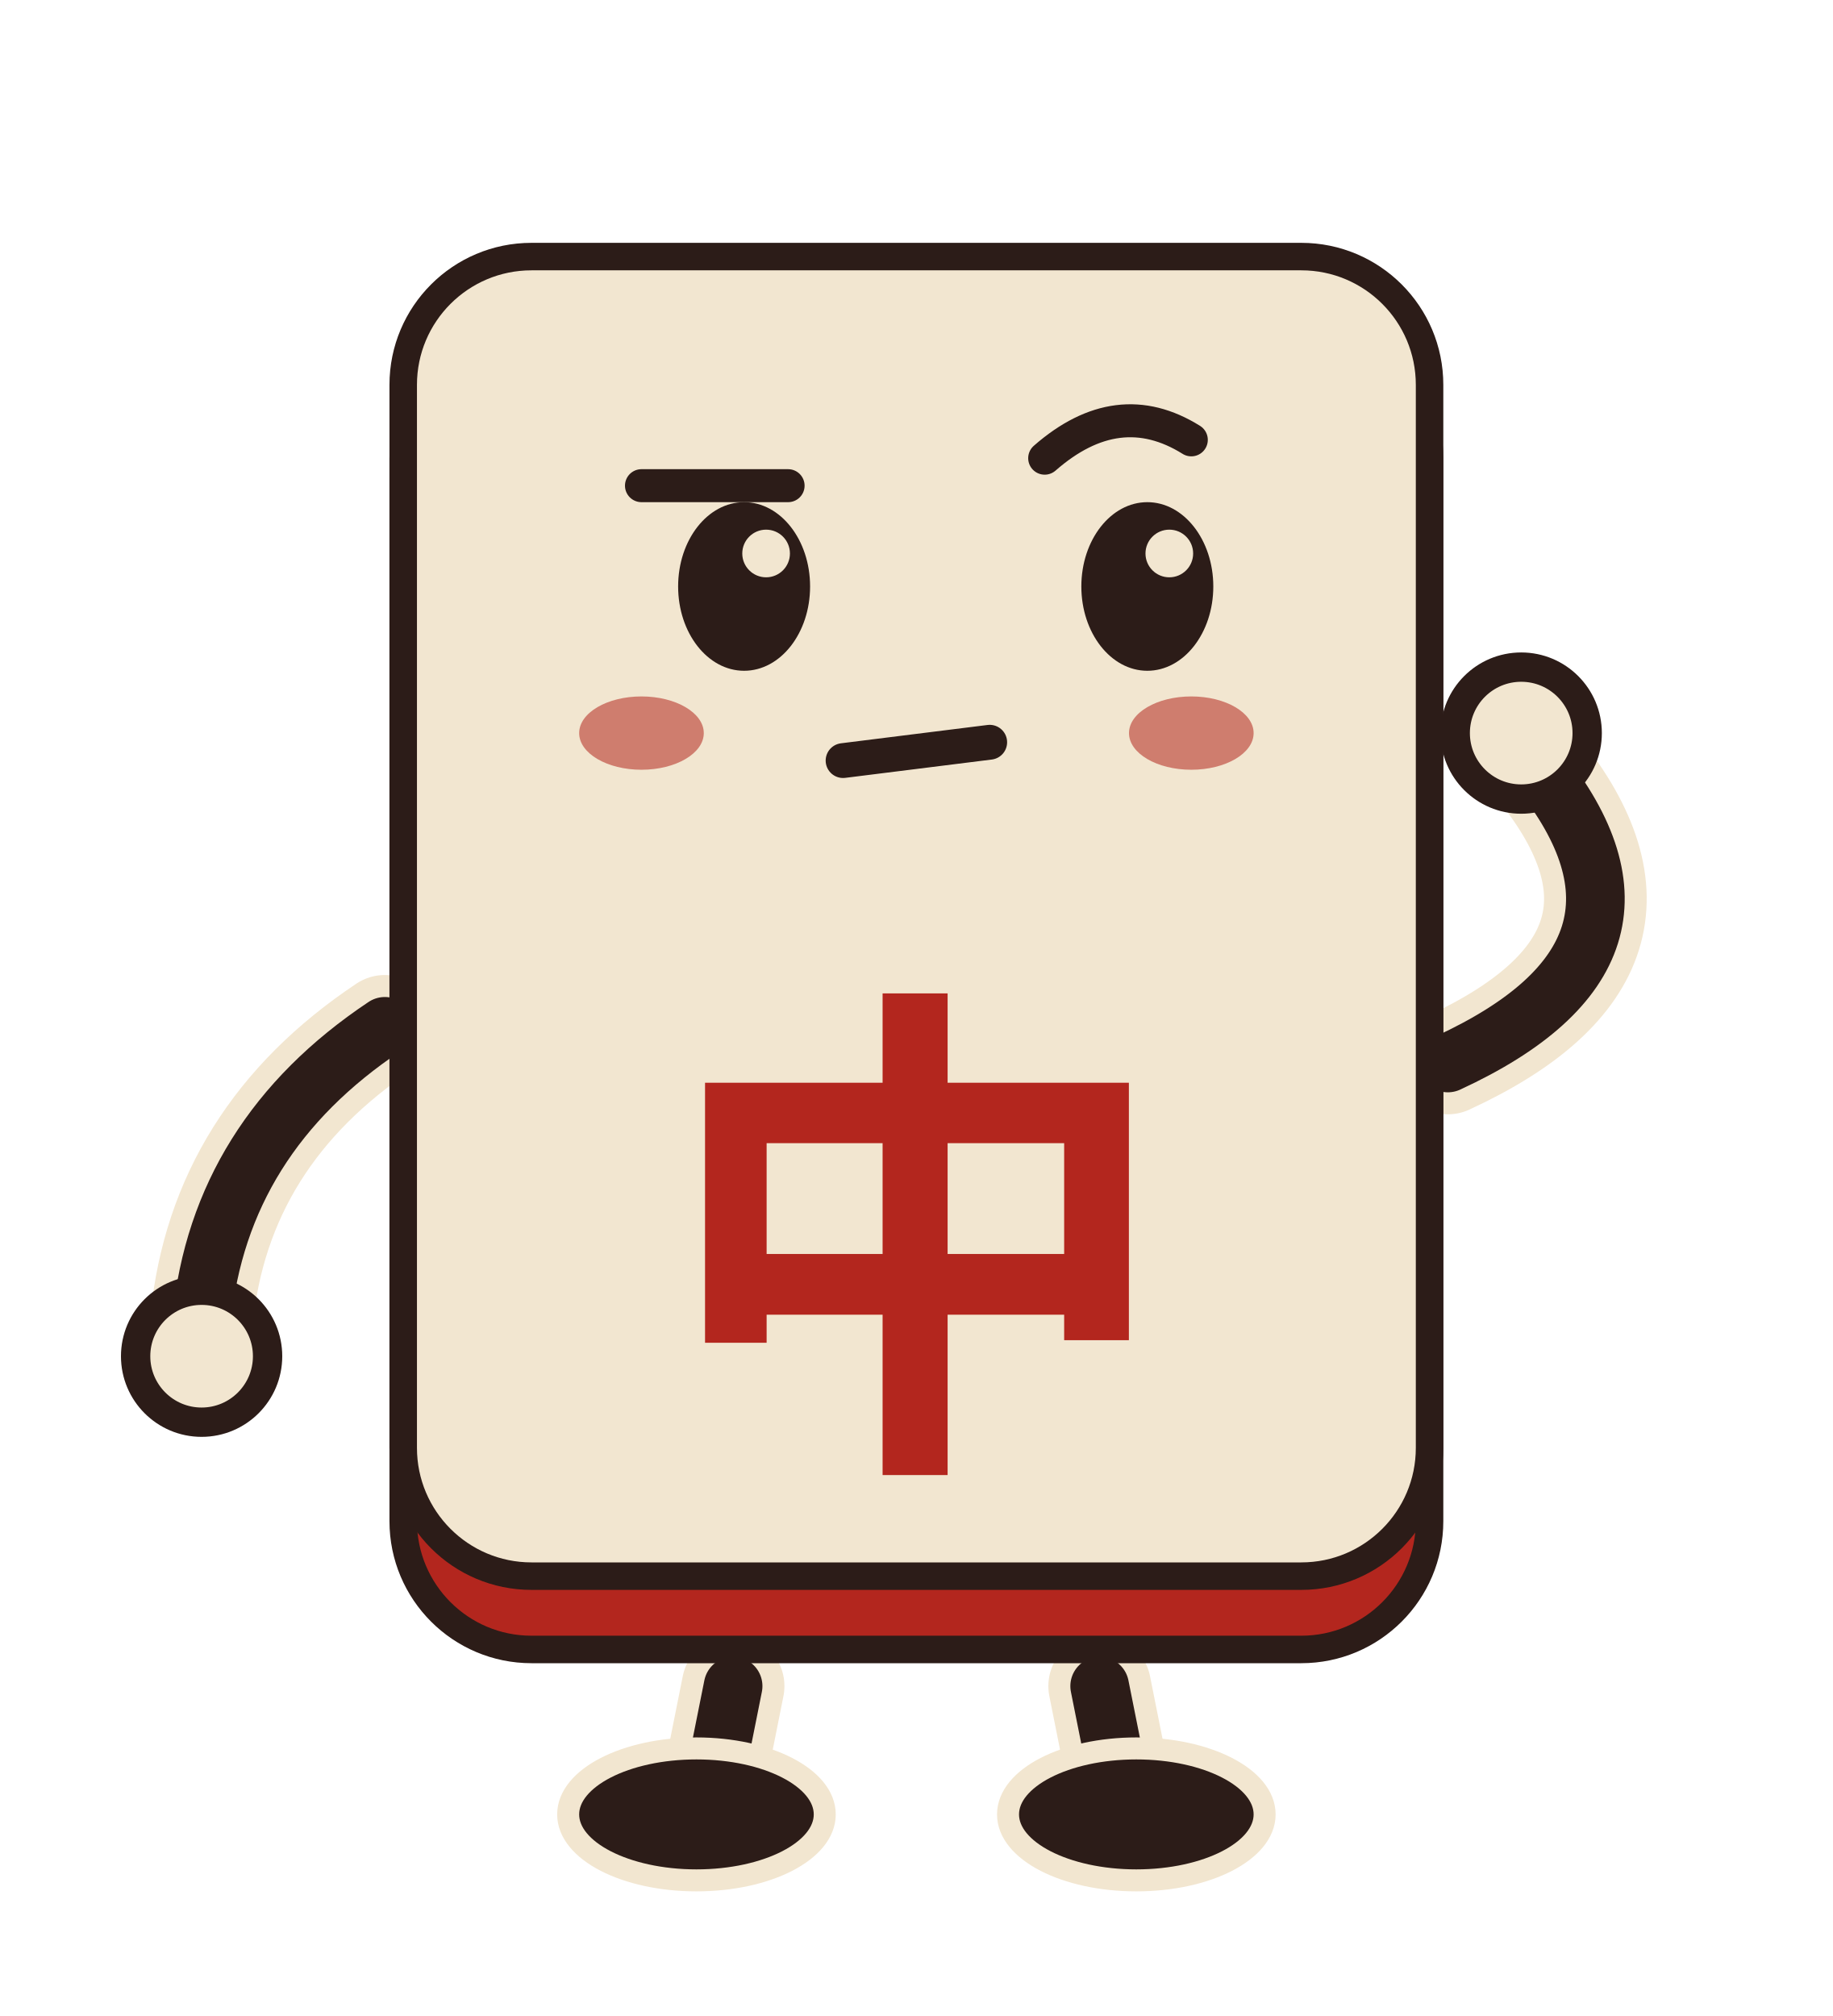
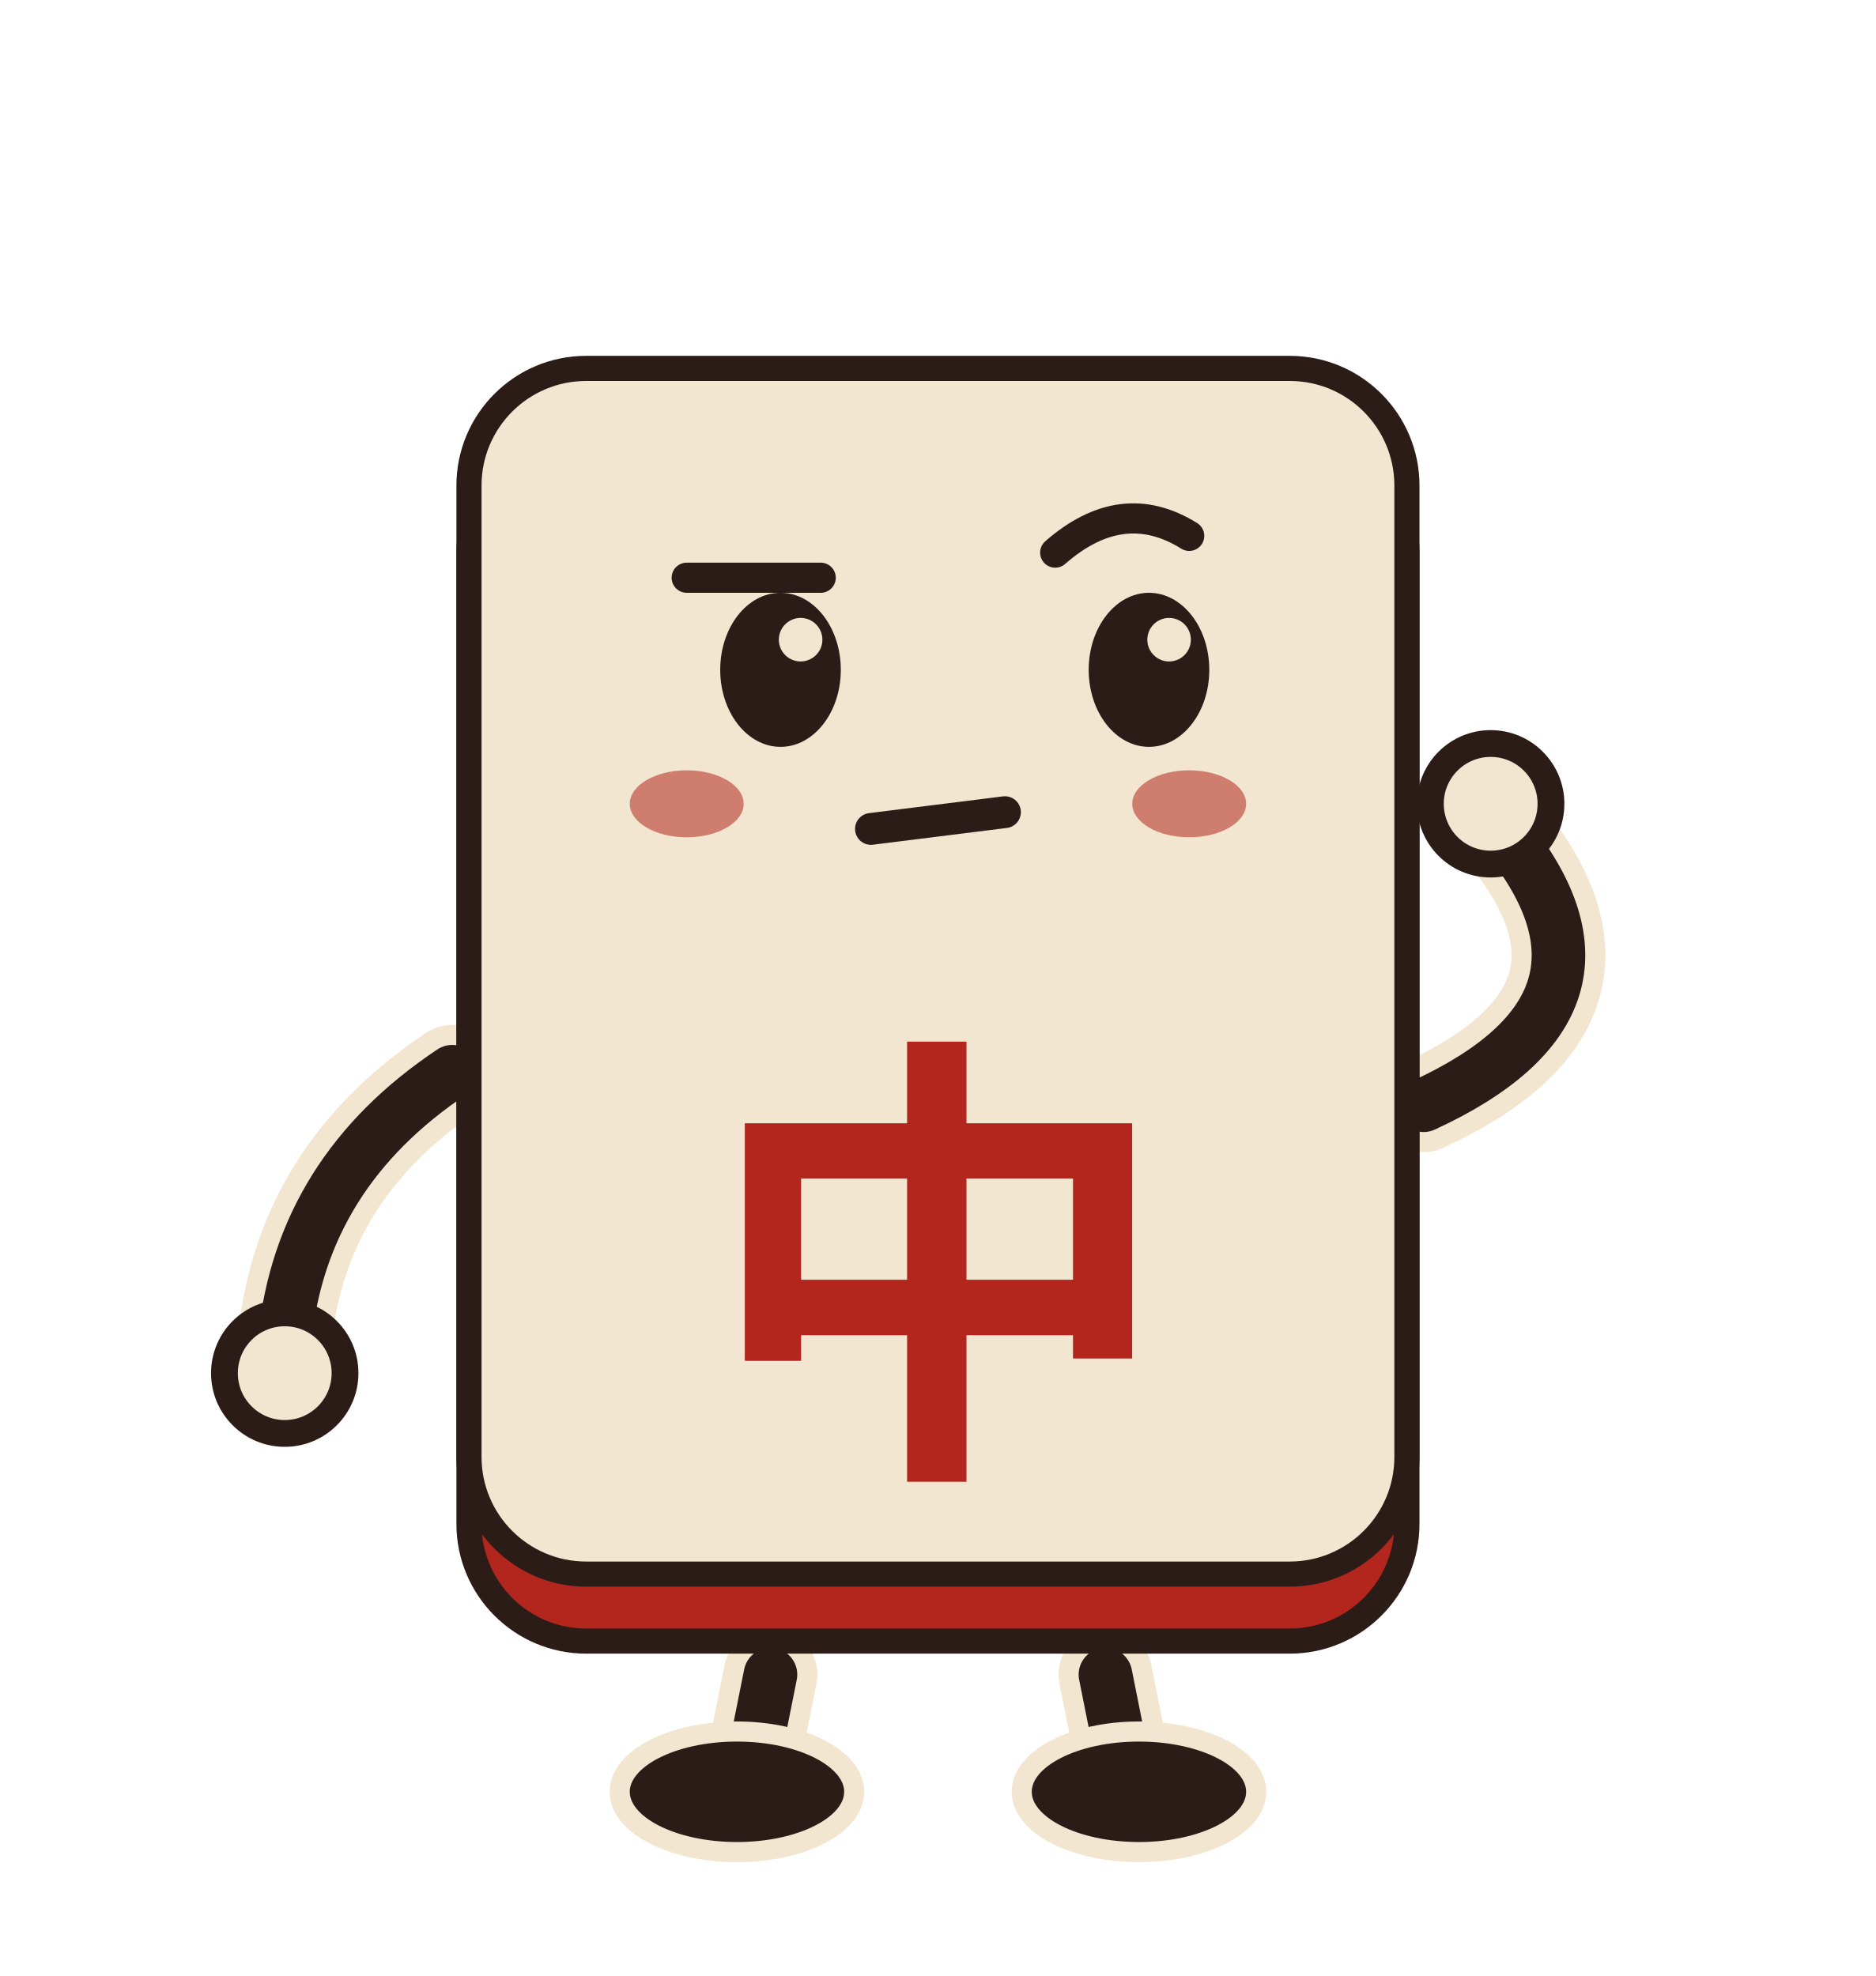
- <svg xmlns="http://www.w3.org/2000/svg" viewBox="0 0 100 110">
+ <svg xmlns="http://www.w3.org/2000/svg" viewBox="-6 -8 112 118">
  <path d="M40 92 L39 97 M60 92 L61 97" stroke="#f2e6d0" stroke-width="5.6" fill="none" stroke-linecap="round" stroke-linejoin="round" />
  <path d="M40 92 L39 97 M60 92 L61 97" stroke="#2c1c18" stroke-width="3.2" fill="none" stroke-linecap="round" stroke-linejoin="round" />
  <ellipse cx="38" cy="99" rx="7" ry="3.6" fill="#2c1c18" stroke="#f2e6d0" stroke-width="1.2" />
  <ellipse cx="62" cy="99" rx="7" ry="3.6" fill="#2c1c18" stroke="#f2e6d0" stroke-width="1.2" />
  <path d="M21 56 Q12 62 11 72" stroke="#f2e6d0" stroke-width="5.6" fill="none" stroke-linecap="round" stroke-linejoin="round" />
  <path d="M21 56 Q12 62 11 72" stroke="#2c1c18" stroke-width="3.2" fill="none" stroke-linecap="round" stroke-linejoin="round" />
  <path d="M79 58 Q92 52 84 42" stroke="#f2e6d0" stroke-width="5.6" fill="none" stroke-linecap="round" stroke-linejoin="round" />
  <path d="M79 58 Q92 52 84 42" stroke="#2c1c18" stroke-width="3.2" fill="none" stroke-linecap="round" stroke-linejoin="round" />
  <g transform="translate(20 12)">
    <rect x="2" y="6" width="56" height="72" rx="7" fill="#b3261e" stroke="#2c1c18" stroke-width="1.5" />
    <rect x="2" y="2" width="56" height="72" rx="7" fill="#f2e6d0" stroke="#2c1c18" stroke-width="1.5" />
    <ellipse cx="20.6" cy="20" rx="3.6" ry="4.6" fill="#2c1c18" />
    <circle cx="21.8" cy="18.2" r="1.3" fill="#f2e6d0" />
    <ellipse cx="42.6" cy="20" rx="3.6" ry="4.6" fill="#2c1c18" />
    <circle cx="43.8" cy="18.2" r="1.3" fill="#f2e6d0" />
    <path d="M15 14.5 l8 0 M37 13 q4 -3.5 8 -1" stroke="#2c1c18" stroke-width="1.8" fill="none" stroke-linecap="round" />
    <ellipse cx="15" cy="28" rx="3.4" ry="2" fill="#b3261e" opacity="0.55" />
    <ellipse cx="45" cy="28" rx="3.4" ry="2" fill="#b3261e" opacity="0.55" />
    <path d="M26 29.5 l8 -1" stroke="#2c1c18" stroke-width="1.9" stroke-linecap="round" />
    <text x="30" y="66" font-size="28" fill="#b3261e" text-anchor="middle" font-family="'Noto Serif SC','Songti SC','SimSun',serif" font-weight="900">中</text>
  </g>
  <circle cx="11" cy="74" r="3.6" fill="#f2e6d0" stroke="#2c1c18" stroke-width="1.6" />
  <circle cx="83" cy="40" r="3.6" fill="#f2e6d0" stroke="#2c1c18" stroke-width="1.6" />
</svg>
